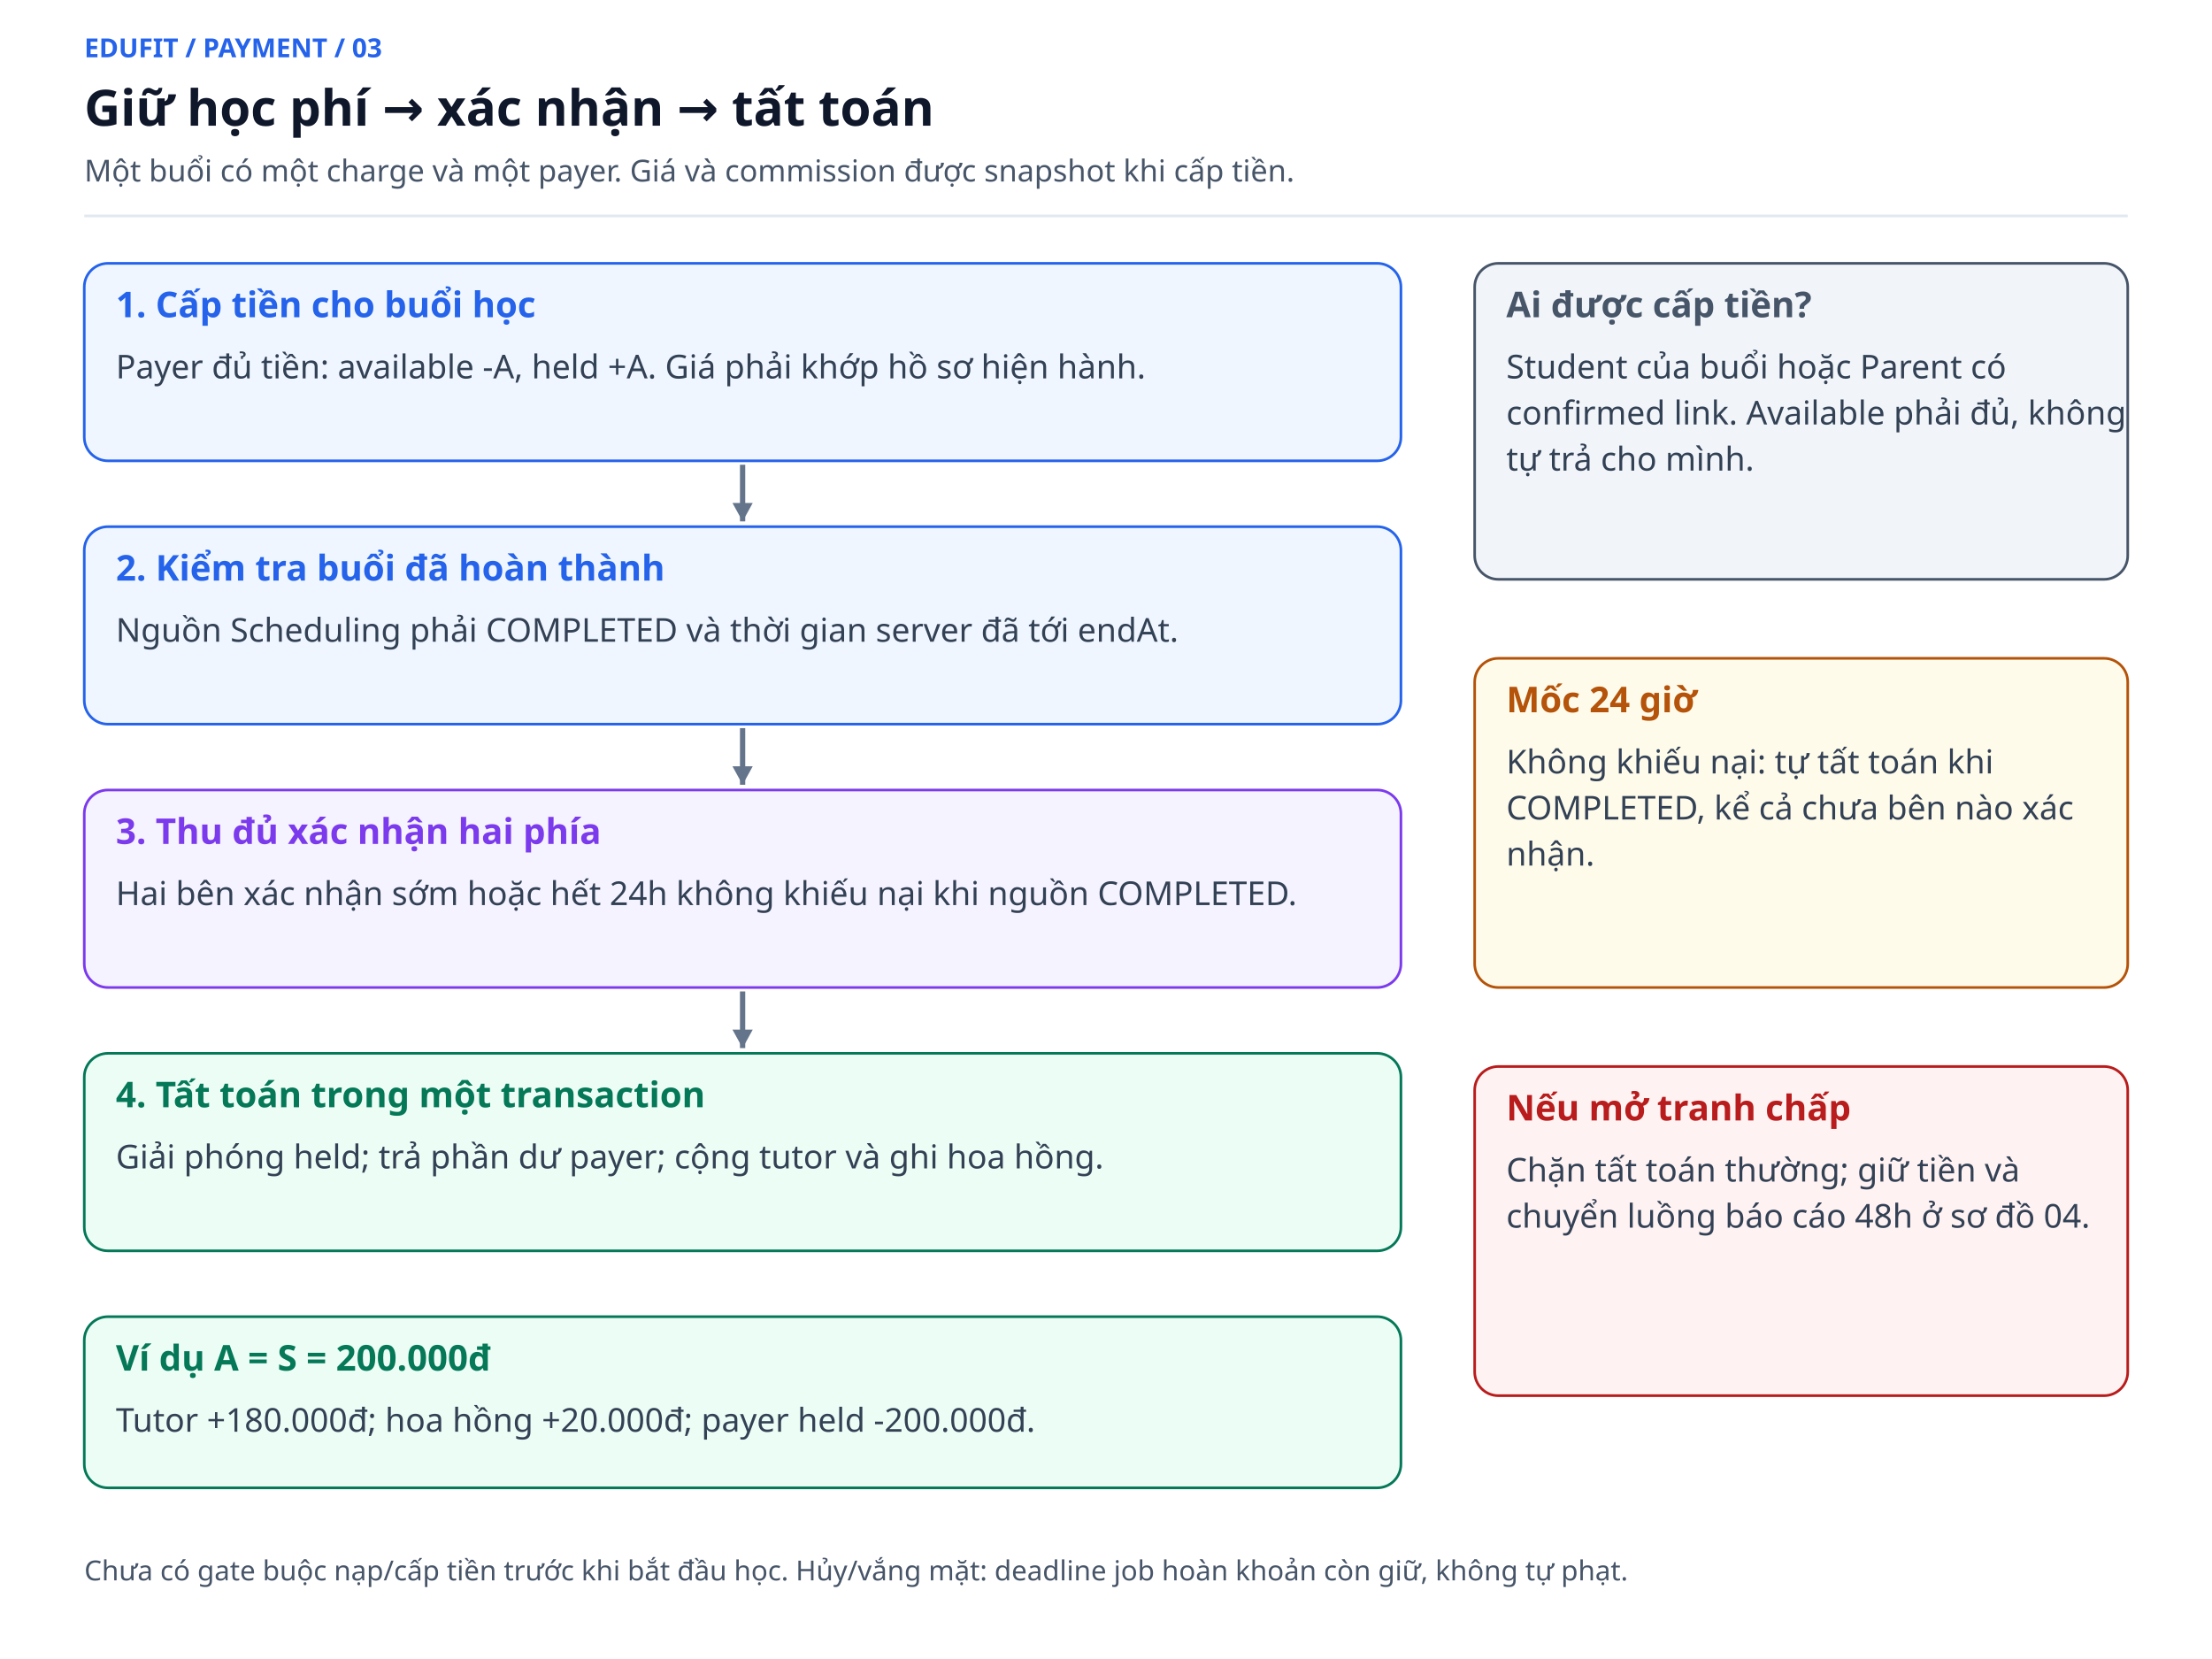
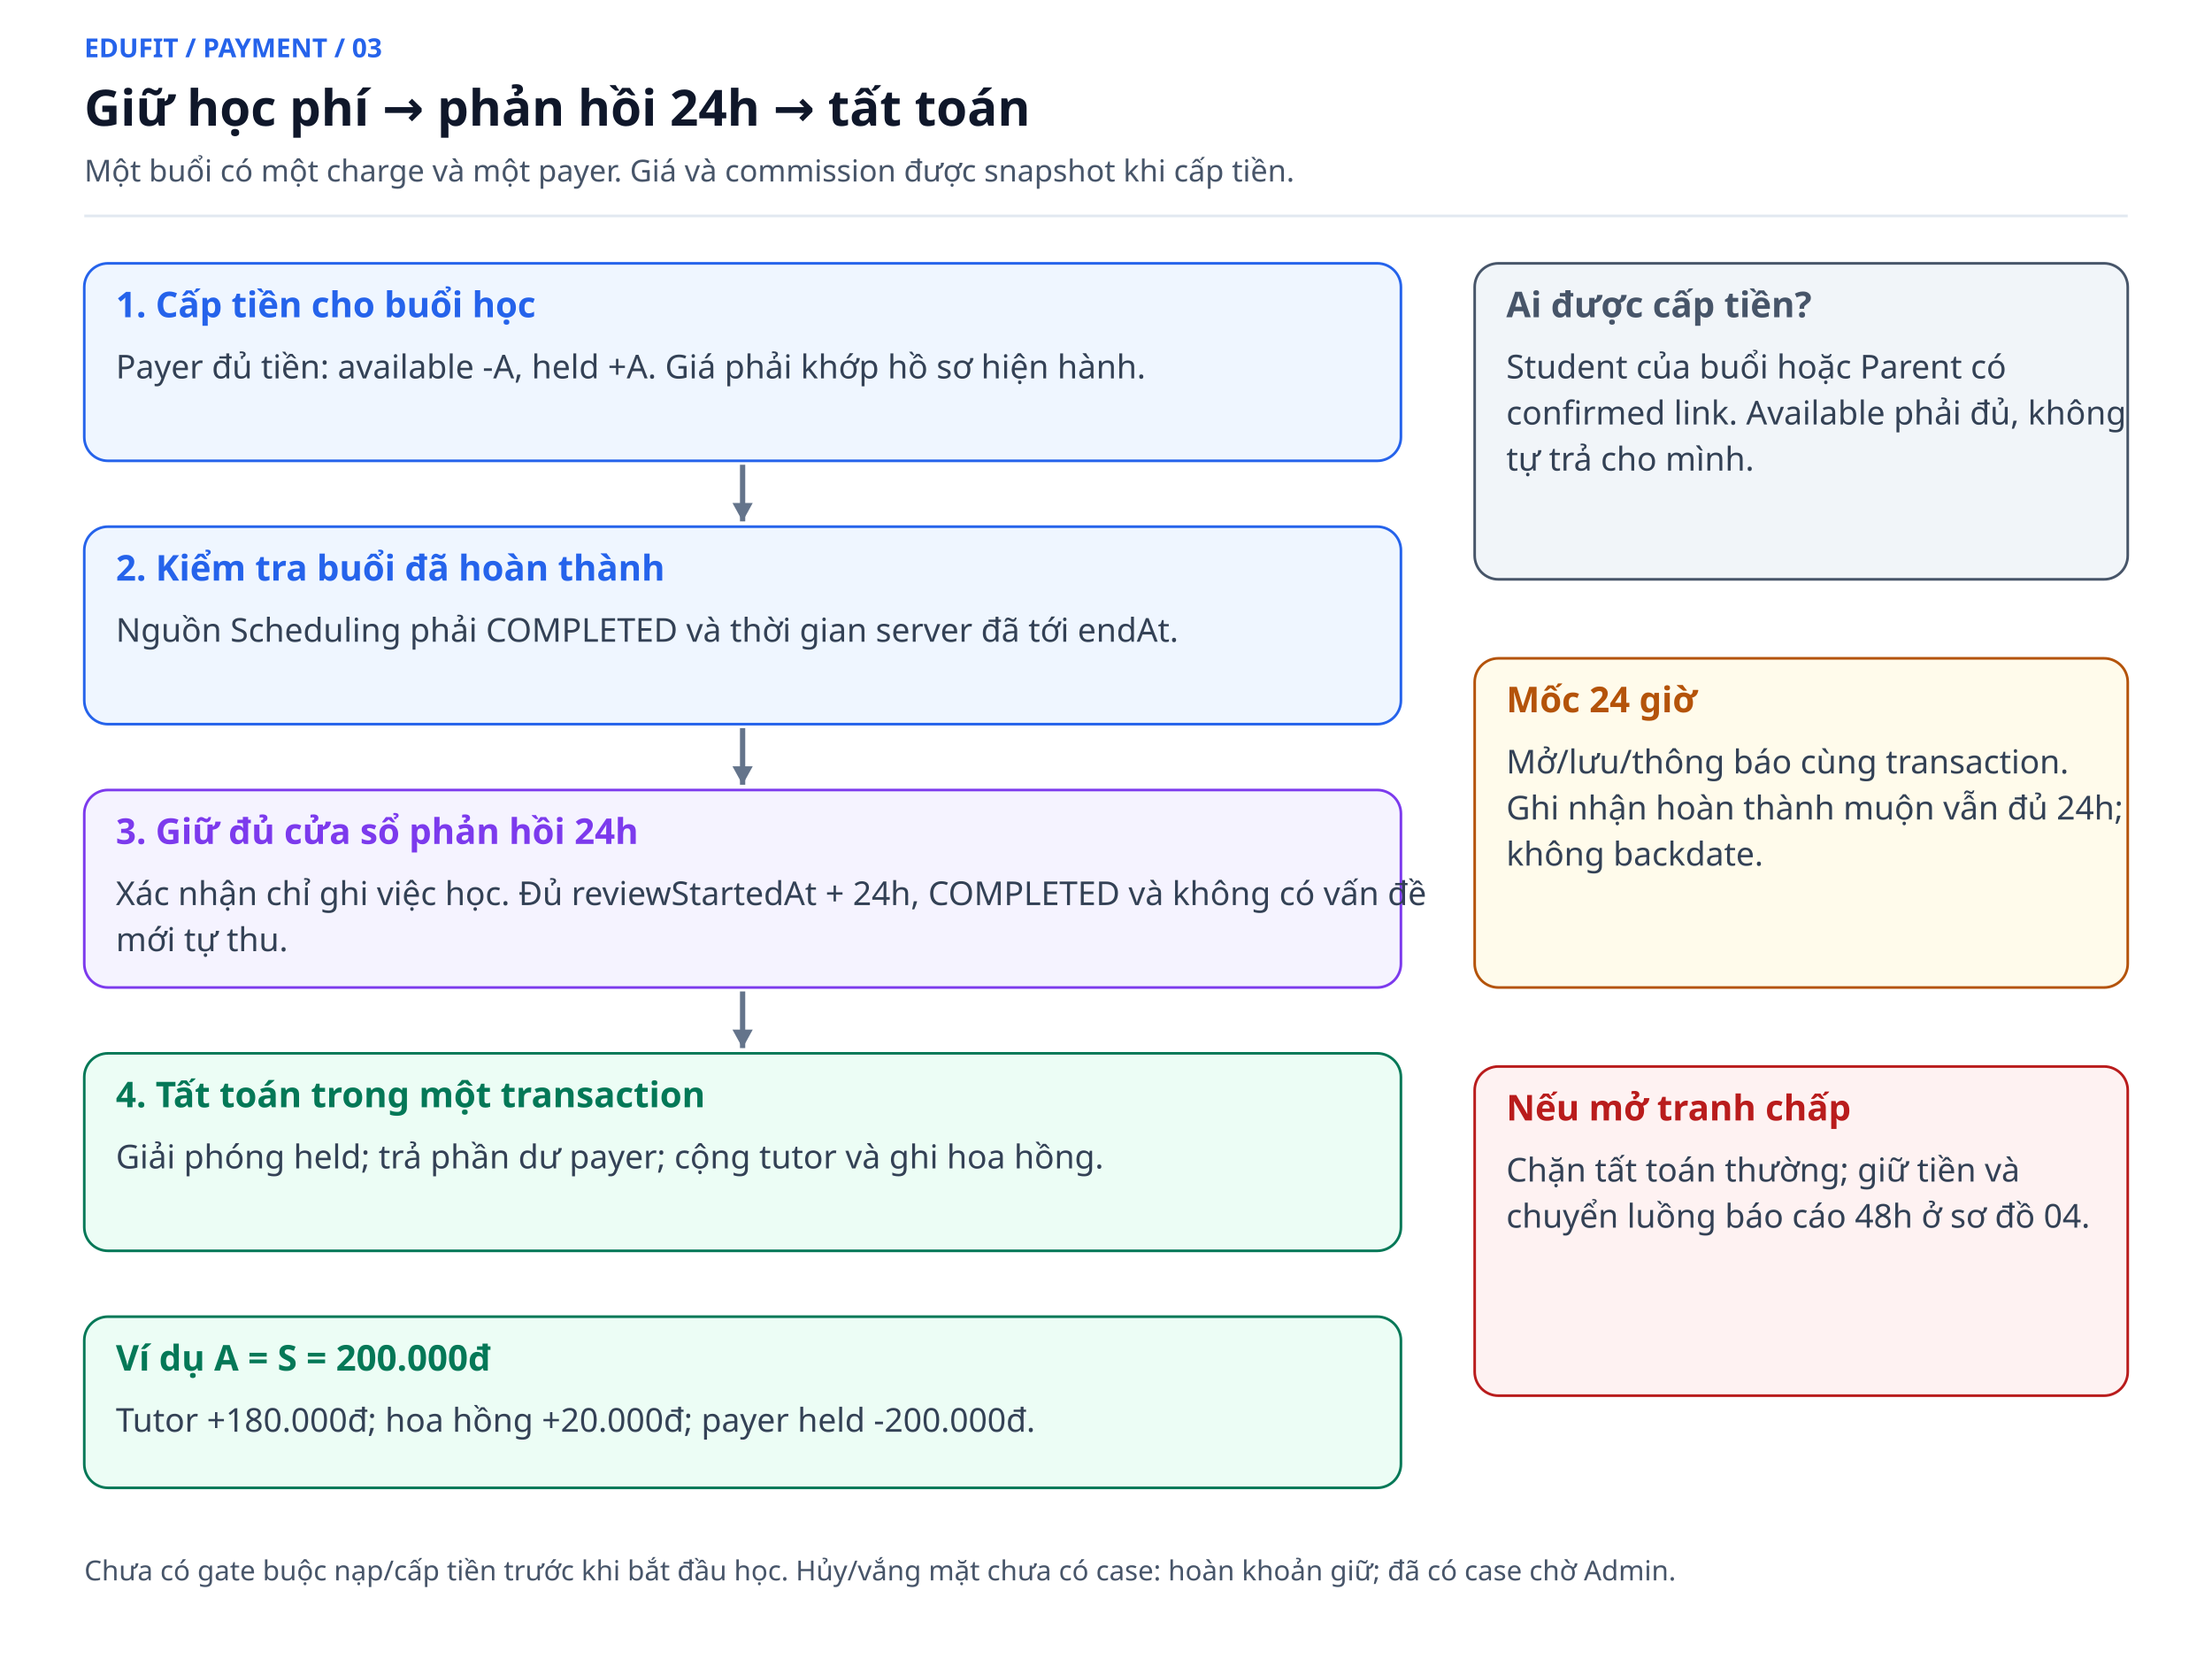
<svg xmlns="http://www.w3.org/2000/svg" width="1680" height="1260" viewBox="0 0 1680 1260">
  <rect width="100%" height="100%" fill="white" />
  <text x="64" y="28" font-family="Segoe UI, sans-serif" font-size="20" font-weight="700" fill="#2563EB" dominant-baseline="text-before-edge">EDUFIT / PAYMENT / 03</text>
-   <text x="64" y="66" font-family="Segoe UI, sans-serif" font-size="38" font-weight="700" fill="#0F172A" dominant-baseline="text-before-edge">Giữ học phí → xác nhận → tất toán</text>
+   <text x="64" y="66" font-family="Segoe UI, sans-serif" font-size="38" font-weight="700" fill="#0F172A" dominant-baseline="text-before-edge">Giữ học phí → phản hồi 24h → tất toán</text>
  <text x="64" y="120" font-family="Segoe UI, sans-serif" font-size="23" font-weight="400" fill="#475569" dominant-baseline="text-before-edge">Một buổi có một charge và một payer. Giá và commission được snapshot khi cấp tiền.</text>
  <path d="M64 164H1616" stroke="#E2E8F0" stroke-width="2" />
  <rect x="64" y="200" width="1000" height="150" rx="18" fill="#EFF6FF" stroke="#2563EB" stroke-width="2" />
  <text x="88" y="220" font-family="Segoe UI, sans-serif" font-size="27" font-weight="700" fill="#2563EB" dominant-baseline="text-before-edge">1. Cấp tiền cho buổi học</text>
  <text x="88" y="268" font-family="Segoe UI, sans-serif" font-size="25" font-weight="400" fill="#334155" dominant-baseline="text-before-edge">Payer đủ tiền: available -A, held +A. Giá phải khớp hồ sơ hiện hành.</text>
  <polyline points="564,353 564,396" fill="none" stroke="#64748B" stroke-width="4" stroke-linejoin="round" />
  <polygon points="564.0,396.0 556.3,382.0 571.7,382.0" fill="#64748B" />
  <rect x="64" y="400" width="1000" height="150" rx="18" fill="#EFF6FF" stroke="#2563EB" stroke-width="2" />
  <text x="88" y="420" font-family="Segoe UI, sans-serif" font-size="27" font-weight="700" fill="#2563EB" dominant-baseline="text-before-edge">2. Kiểm tra buổi đã hoàn thành</text>
  <text x="88" y="468" font-family="Segoe UI, sans-serif" font-size="25" font-weight="400" fill="#334155" dominant-baseline="text-before-edge">Nguồn Scheduling phải COMPLETED và thời gian server đã tới endAt.</text>
  <polyline points="564,553 564,596" fill="none" stroke="#64748B" stroke-width="4" stroke-linejoin="round" />
  <polygon points="564.0,596.0 556.3,582.0 571.7,582.0" fill="#64748B" />
  <rect x="64" y="600" width="1000" height="150" rx="18" fill="#F5F3FF" stroke="#7C3AED" stroke-width="2" />
-   <text x="88" y="620" font-family="Segoe UI, sans-serif" font-size="27" font-weight="700" fill="#7C3AED" dominant-baseline="text-before-edge">3. Thu đủ xác nhận hai phía</text>
-   <text x="88" y="668" font-family="Segoe UI, sans-serif" font-size="25" font-weight="400" fill="#334155" dominant-baseline="text-before-edge">Hai bên xác nhận sớm hoặc hết 24h không khiếu nại khi nguồn COMPLETED.</text>
+   <text x="88" y="620" font-family="Segoe UI, sans-serif" font-size="27" font-weight="700" fill="#7C3AED" dominant-baseline="text-before-edge">3. Giữ đủ cửa sổ phản hồi 24h</text>
+   <text x="88" y="668" font-family="Segoe UI, sans-serif" font-size="25" font-weight="400" fill="#334155" dominant-baseline="text-before-edge">Xác nhận chỉ ghi việc học. Đủ reviewStartedAt + 24h, COMPLETED và không có vấn đề</text>
+   <text x="88" y="703" font-family="Segoe UI, sans-serif" font-size="25" font-weight="400" fill="#334155" dominant-baseline="text-before-edge">mới tự thu.</text>
  <polyline points="564,753 564,796" fill="none" stroke="#64748B" stroke-width="4" stroke-linejoin="round" />
  <polygon points="564.0,796.0 556.3,782.0 571.7,782.0" fill="#64748B" />
  <rect x="64" y="800" width="1000" height="150" rx="18" fill="#ECFDF5" stroke="#047857" stroke-width="2" />
  <text x="88" y="820" font-family="Segoe UI, sans-serif" font-size="27" font-weight="700" fill="#047857" dominant-baseline="text-before-edge">4. Tất toán trong một transaction</text>
  <text x="88" y="868" font-family="Segoe UI, sans-serif" font-size="25" font-weight="400" fill="#334155" dominant-baseline="text-before-edge">Giải phóng held; trả phần dư payer; cộng tutor và ghi hoa hồng.</text>
  <rect x="1120" y="200" width="496" height="240" rx="18" fill="#F1F5F9" stroke="#475569" stroke-width="2" />
  <text x="1144" y="220" font-family="Segoe UI, sans-serif" font-size="27" font-weight="700" fill="#475569" dominant-baseline="text-before-edge">Ai được cấp tiền?</text>
  <text x="1144" y="268" font-family="Segoe UI, sans-serif" font-size="25" font-weight="400" fill="#334155" dominant-baseline="text-before-edge">Student của buổi hoặc Parent có</text>
  <text x="1144" y="303" font-family="Segoe UI, sans-serif" font-size="25" font-weight="400" fill="#334155" dominant-baseline="text-before-edge">confirmed link. Available phải đủ, không</text>
  <text x="1144" y="338" font-family="Segoe UI, sans-serif" font-size="25" font-weight="400" fill="#334155" dominant-baseline="text-before-edge">tự trả cho mình.</text>
  <rect x="1120" y="500" width="496" height="250" rx="18" fill="#FFFBEB" stroke="#B45309" stroke-width="2" />
  <text x="1144" y="520" font-family="Segoe UI, sans-serif" font-size="27" font-weight="700" fill="#B45309" dominant-baseline="text-before-edge">Mốc 24 giờ</text>
-   <text x="1144" y="568" font-family="Segoe UI, sans-serif" font-size="25" font-weight="400" fill="#334155" dominant-baseline="text-before-edge">Không khiếu nại: tự tất toán khi</text>
-   <text x="1144" y="603" font-family="Segoe UI, sans-serif" font-size="25" font-weight="400" fill="#334155" dominant-baseline="text-before-edge">COMPLETED, kể cả chưa bên nào xác</text>
-   <text x="1144" y="638" font-family="Segoe UI, sans-serif" font-size="25" font-weight="400" fill="#334155" dominant-baseline="text-before-edge">nhận.</text>
+   <text x="1144" y="568" font-family="Segoe UI, sans-serif" font-size="25" font-weight="400" fill="#334155" dominant-baseline="text-before-edge">Mở/lưu/thông báo cùng transaction.</text>
+   <text x="1144" y="603" font-family="Segoe UI, sans-serif" font-size="25" font-weight="400" fill="#334155" dominant-baseline="text-before-edge">Ghi nhận hoàn thành muộn vẫn đủ 24h;</text>
+   <text x="1144" y="638" font-family="Segoe UI, sans-serif" font-size="25" font-weight="400" fill="#334155" dominant-baseline="text-before-edge">không backdate.</text>
  <rect x="1120" y="810" width="496" height="250" rx="18" fill="#FEF2F2" stroke="#B91C1C" stroke-width="2" />
  <text x="1144" y="830" font-family="Segoe UI, sans-serif" font-size="27" font-weight="700" fill="#B91C1C" dominant-baseline="text-before-edge">Nếu mở tranh chấp</text>
  <text x="1144" y="878" font-family="Segoe UI, sans-serif" font-size="25" font-weight="400" fill="#334155" dominant-baseline="text-before-edge">Chặn tất toán thường; giữ tiền và</text>
  <text x="1144" y="913" font-family="Segoe UI, sans-serif" font-size="25" font-weight="400" fill="#334155" dominant-baseline="text-before-edge">chuyển luồng báo cáo 48h ở sơ đồ 04.</text>
  <rect x="64" y="1000" width="1000" height="130" rx="18" fill="#ECFDF5" stroke="#047857" stroke-width="2" />
  <text x="88" y="1020" font-family="Segoe UI, sans-serif" font-size="27" font-weight="700" fill="#047857" dominant-baseline="text-before-edge">Ví dụ A = S = 200.000đ</text>
  <text x="88" y="1068" font-family="Segoe UI, sans-serif" font-size="25" font-weight="400" fill="#334155" dominant-baseline="text-before-edge">Tutor +180.000đ; hoa hồng +20.000đ; payer held -200.000đ.</text>
-   <text x="64" y="1184" font-family="Segoe UI, sans-serif" font-size="21" font-weight="400" fill="#475569" dominant-baseline="text-before-edge">Chưa có gate buộc nạp/cấp tiền trước khi bắt đầu học. Hủy/vắng mặt: deadline job hoàn khoản còn giữ, không tự phạt.</text>
+   <text x="64" y="1184" font-family="Segoe UI, sans-serif" font-size="21" font-weight="400" fill="#475569" dominant-baseline="text-before-edge">Chưa có gate buộc nạp/cấp tiền trước khi bắt đầu học. Hủy/vắng mặt chưa có case: hoàn khoản giữ; đã có case chờ Admin.</text>
</svg>
